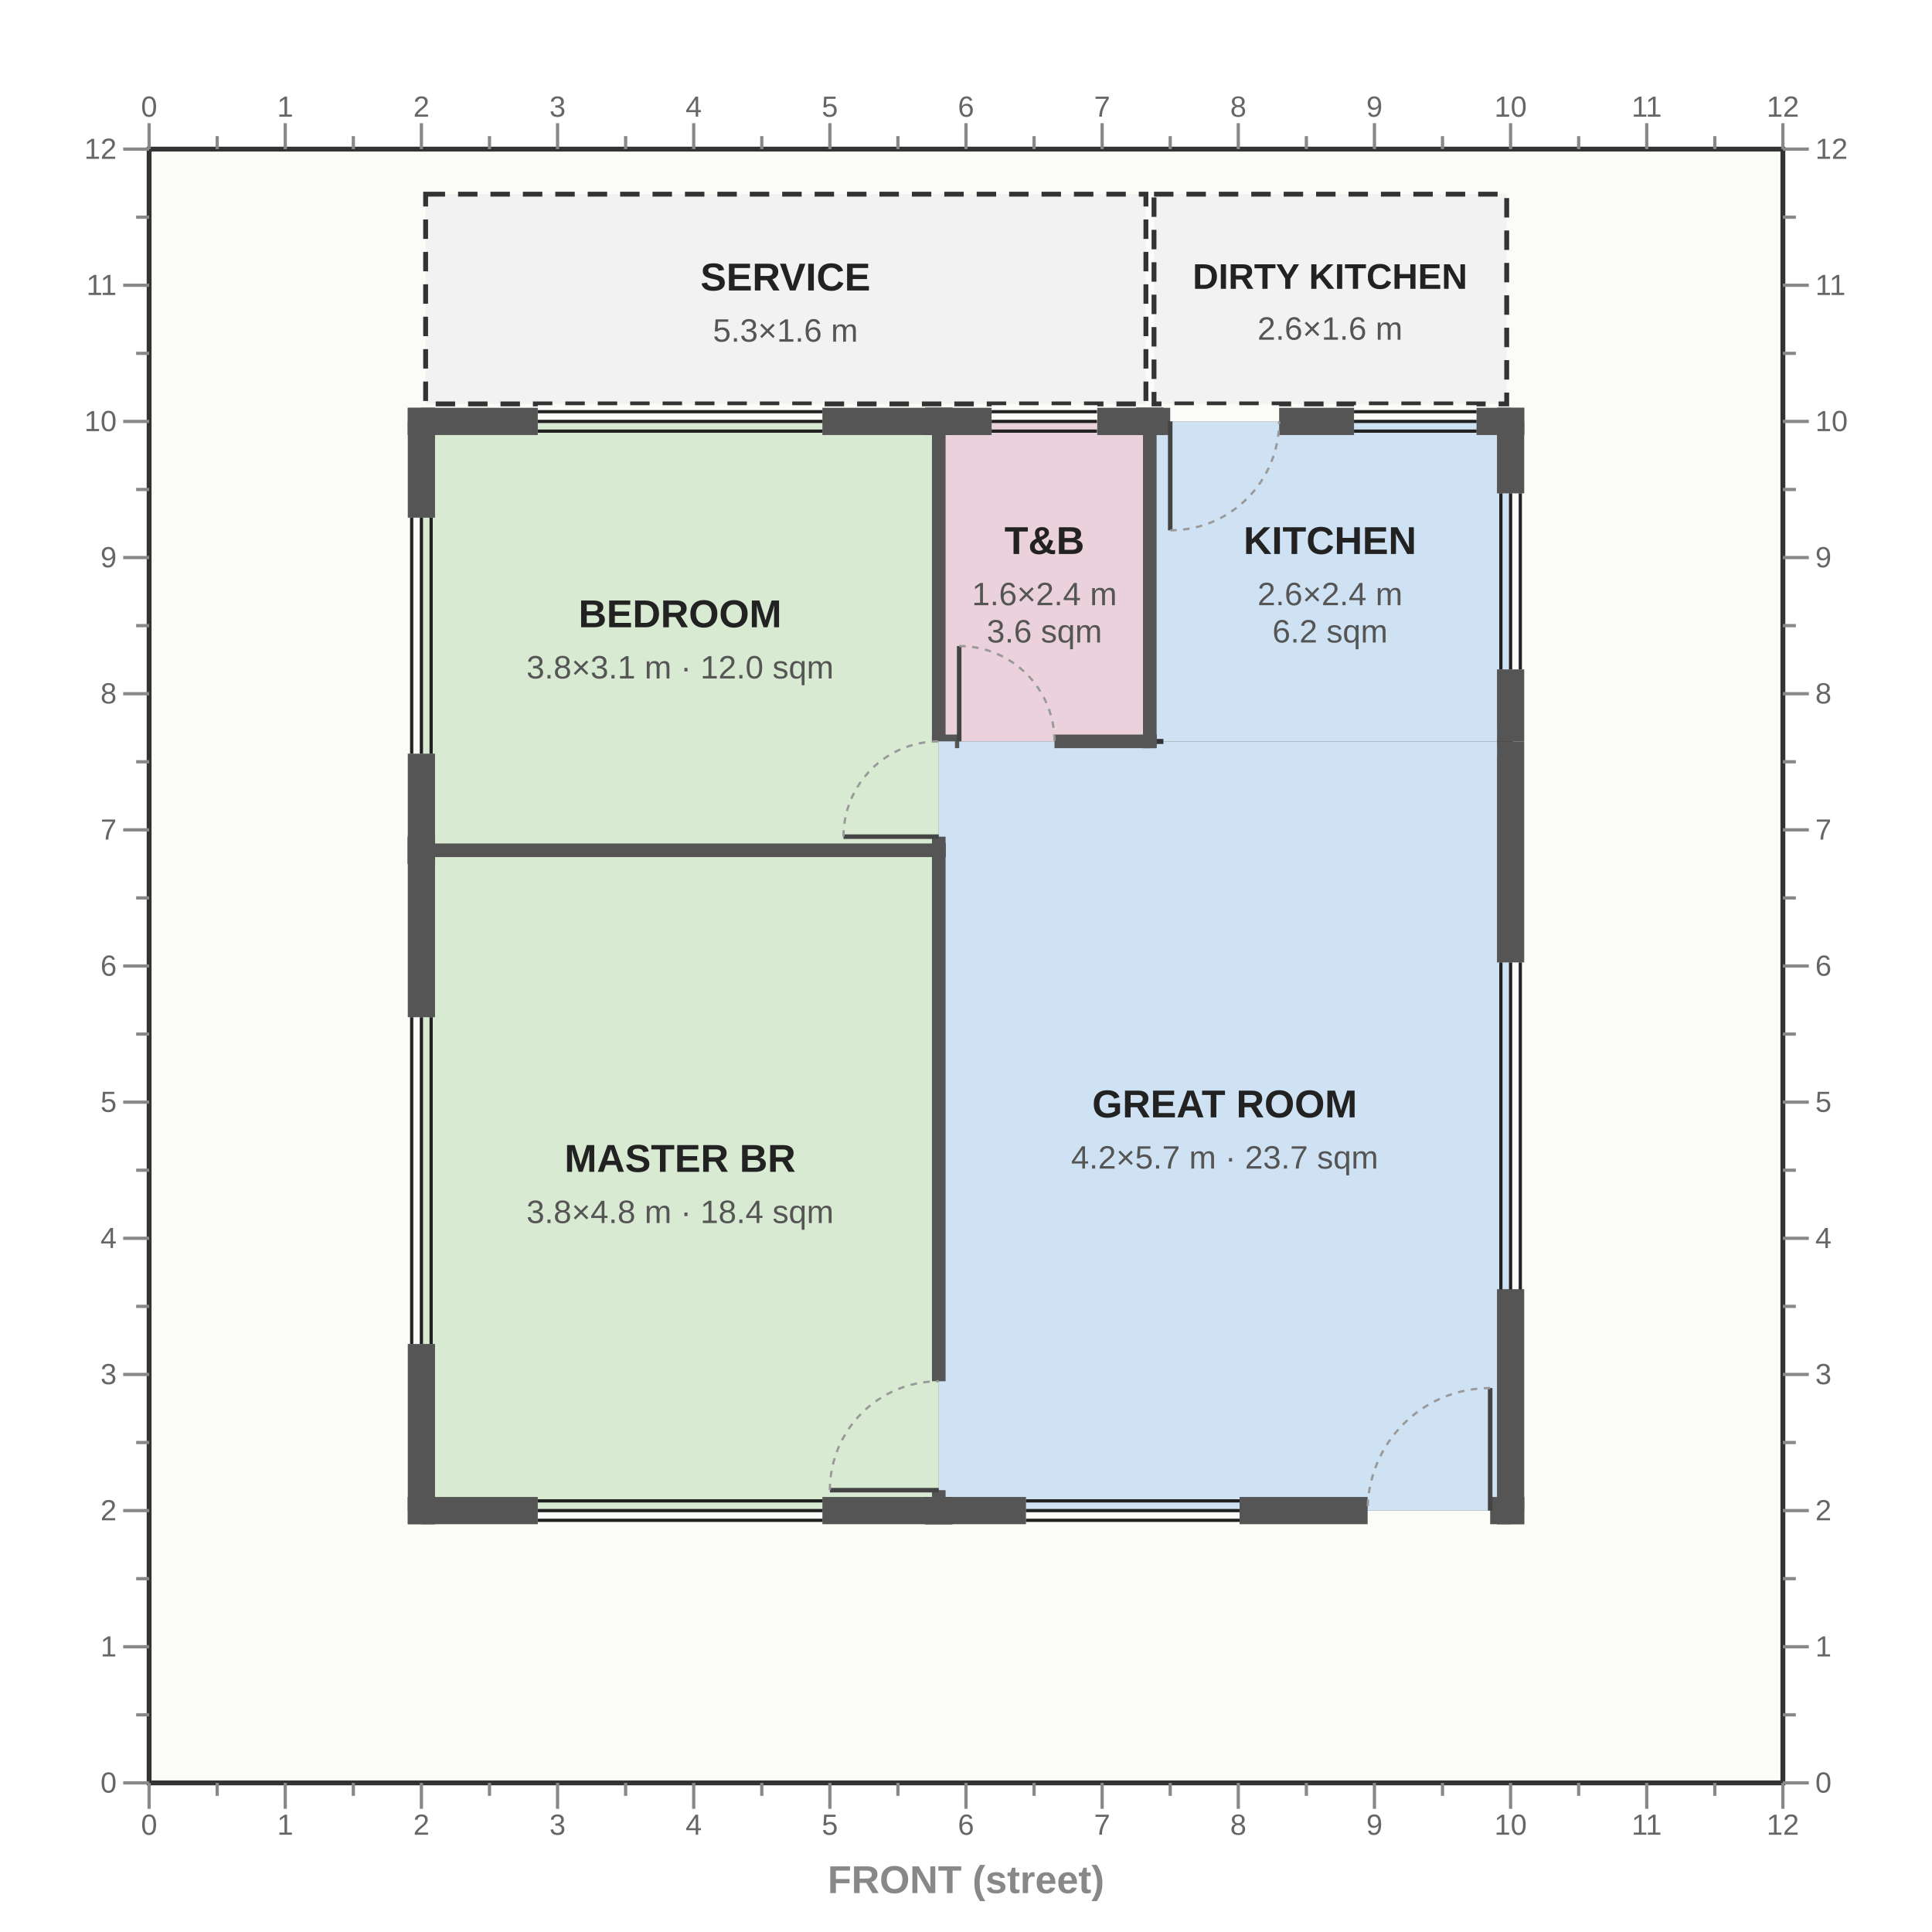
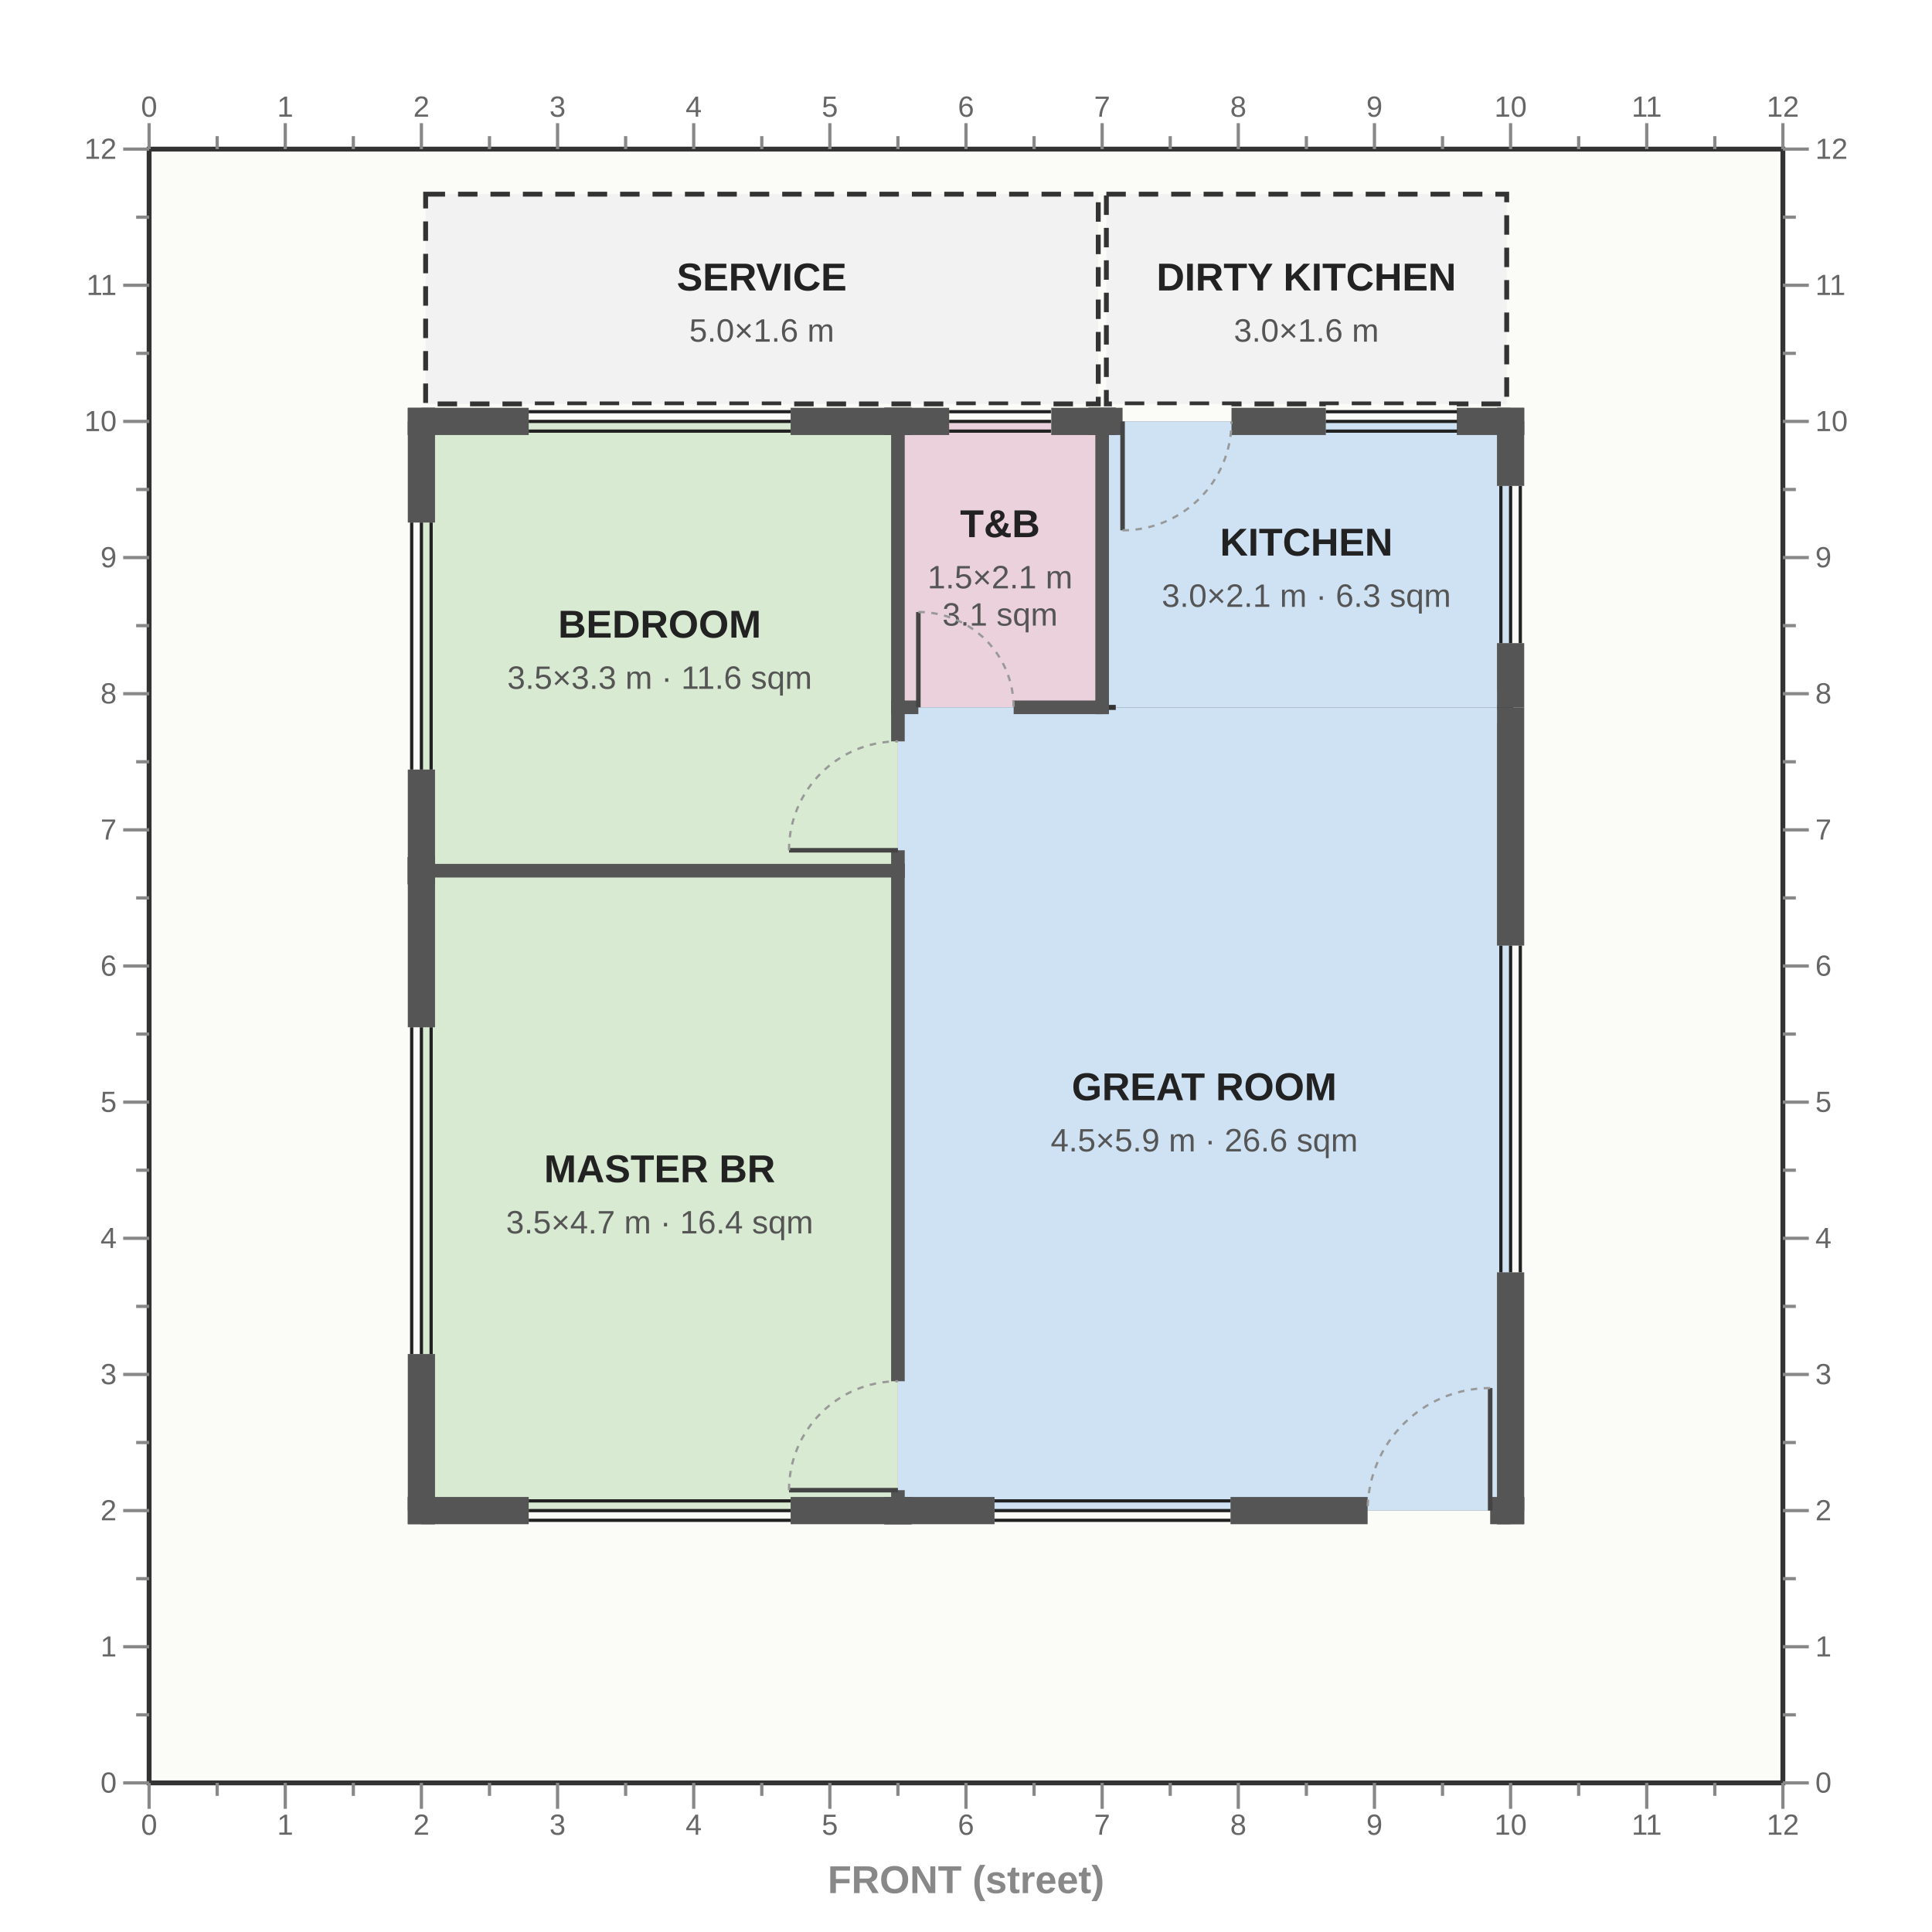
<svg xmlns="http://www.w3.org/2000/svg" width="596" height="596" viewBox="0 0 596 596">
  <rect x="0" y="0" width="596" height="596" fill="white" />
  <rect x="46.0" y="46.0" width="504.0" height="504.0" fill="#fbfbf7" stroke="#333" stroke-width="1.5" />
  <line x1="46.0" y1="46.0" x2="46.0" y2="38.0" stroke="#888" stroke-width="1" />
  <line x1="46.0" y1="550.0" x2="46.0" y2="558.0" stroke="#888" stroke-width="1" />
  <text x="46.0" y="36.0" text-anchor="middle" font-family="Arial" font-size="9" fill="#666">0</text>
  <text x="46.0" y="566.0" text-anchor="middle" font-family="Arial" font-size="9" fill="#666">0</text>
  <line x1="67.0" y1="46.0" x2="67.0" y2="42.0" stroke="#888" stroke-width="1" />
  <line x1="67.0" y1="550.0" x2="67.0" y2="554.0" stroke="#888" stroke-width="1" />
  <line x1="88.0" y1="46.0" x2="88.0" y2="38.0" stroke="#888" stroke-width="1" />
  <line x1="88.0" y1="550.0" x2="88.0" y2="558.0" stroke="#888" stroke-width="1" />
  <text x="88.0" y="36.0" text-anchor="middle" font-family="Arial" font-size="9" fill="#666">1</text>
  <text x="88.0" y="566.0" text-anchor="middle" font-family="Arial" font-size="9" fill="#666">1</text>
  <line x1="109.0" y1="46.0" x2="109.0" y2="42.0" stroke="#888" stroke-width="1" />
  <line x1="109.0" y1="550.0" x2="109.0" y2="554.0" stroke="#888" stroke-width="1" />
  <line x1="130.0" y1="46.0" x2="130.0" y2="38.0" stroke="#888" stroke-width="1" />
  <line x1="130.0" y1="550.0" x2="130.0" y2="558.0" stroke="#888" stroke-width="1" />
  <text x="130.0" y="36.0" text-anchor="middle" font-family="Arial" font-size="9" fill="#666">2</text>
  <text x="130.0" y="566.0" text-anchor="middle" font-family="Arial" font-size="9" fill="#666">2</text>
  <line x1="151.0" y1="46.0" x2="151.0" y2="42.0" stroke="#888" stroke-width="1" />
  <line x1="151.0" y1="550.0" x2="151.0" y2="554.0" stroke="#888" stroke-width="1" />
  <line x1="172.0" y1="46.0" x2="172.0" y2="38.0" stroke="#888" stroke-width="1" />
  <line x1="172.0" y1="550.0" x2="172.0" y2="558.0" stroke="#888" stroke-width="1" />
  <text x="172.0" y="36.0" text-anchor="middle" font-family="Arial" font-size="9" fill="#666">3</text>
  <text x="172.0" y="566.0" text-anchor="middle" font-family="Arial" font-size="9" fill="#666">3</text>
  <line x1="193.0" y1="46.0" x2="193.0" y2="42.0" stroke="#888" stroke-width="1" />
  <line x1="193.0" y1="550.0" x2="193.0" y2="554.0" stroke="#888" stroke-width="1" />
  <line x1="214.0" y1="46.0" x2="214.0" y2="38.0" stroke="#888" stroke-width="1" />
  <line x1="214.0" y1="550.0" x2="214.0" y2="558.0" stroke="#888" stroke-width="1" />
  <text x="214.0" y="36.0" text-anchor="middle" font-family="Arial" font-size="9" fill="#666">4</text>
  <text x="214.0" y="566.0" text-anchor="middle" font-family="Arial" font-size="9" fill="#666">4</text>
  <line x1="235.0" y1="46.0" x2="235.0" y2="42.0" stroke="#888" stroke-width="1" />
  <line x1="235.0" y1="550.0" x2="235.0" y2="554.0" stroke="#888" stroke-width="1" />
  <line x1="256.0" y1="46.0" x2="256.0" y2="38.0" stroke="#888" stroke-width="1" />
  <line x1="256.0" y1="550.0" x2="256.0" y2="558.0" stroke="#888" stroke-width="1" />
  <text x="256.0" y="36.0" text-anchor="middle" font-family="Arial" font-size="9" fill="#666">5</text>
  <text x="256.0" y="566.0" text-anchor="middle" font-family="Arial" font-size="9" fill="#666">5</text>
  <line x1="277.0" y1="46.0" x2="277.0" y2="42.0" stroke="#888" stroke-width="1" />
  <line x1="277.0" y1="550.0" x2="277.0" y2="554.0" stroke="#888" stroke-width="1" />
  <line x1="298.0" y1="46.0" x2="298.0" y2="38.0" stroke="#888" stroke-width="1" />
  <line x1="298.0" y1="550.0" x2="298.0" y2="558.0" stroke="#888" stroke-width="1" />
  <text x="298.0" y="36.0" text-anchor="middle" font-family="Arial" font-size="9" fill="#666">6</text>
  <text x="298.0" y="566.0" text-anchor="middle" font-family="Arial" font-size="9" fill="#666">6</text>
  <line x1="319.0" y1="46.0" x2="319.0" y2="42.0" stroke="#888" stroke-width="1" />
  <line x1="319.0" y1="550.0" x2="319.0" y2="554.0" stroke="#888" stroke-width="1" />
  <line x1="340.0" y1="46.0" x2="340.0" y2="38.0" stroke="#888" stroke-width="1" />
  <line x1="340.0" y1="550.0" x2="340.0" y2="558.0" stroke="#888" stroke-width="1" />
  <text x="340.0" y="36.0" text-anchor="middle" font-family="Arial" font-size="9" fill="#666">7</text>
  <text x="340.0" y="566.0" text-anchor="middle" font-family="Arial" font-size="9" fill="#666">7</text>
  <line x1="361.0" y1="46.0" x2="361.0" y2="42.0" stroke="#888" stroke-width="1" />
  <line x1="361.0" y1="550.0" x2="361.0" y2="554.0" stroke="#888" stroke-width="1" />
  <line x1="382.0" y1="46.0" x2="382.0" y2="38.0" stroke="#888" stroke-width="1" />
  <line x1="382.0" y1="550.0" x2="382.0" y2="558.0" stroke="#888" stroke-width="1" />
  <text x="382.0" y="36.0" text-anchor="middle" font-family="Arial" font-size="9" fill="#666">8</text>
  <text x="382.0" y="566.0" text-anchor="middle" font-family="Arial" font-size="9" fill="#666">8</text>
  <line x1="403.0" y1="46.0" x2="403.0" y2="42.0" stroke="#888" stroke-width="1" />
  <line x1="403.0" y1="550.0" x2="403.0" y2="554.0" stroke="#888" stroke-width="1" />
  <line x1="424.0" y1="46.0" x2="424.0" y2="38.0" stroke="#888" stroke-width="1" />
  <line x1="424.0" y1="550.0" x2="424.0" y2="558.0" stroke="#888" stroke-width="1" />
  <text x="424.0" y="36.0" text-anchor="middle" font-family="Arial" font-size="9" fill="#666">9</text>
  <text x="424.0" y="566.0" text-anchor="middle" font-family="Arial" font-size="9" fill="#666">9</text>
  <line x1="445.0" y1="46.0" x2="445.0" y2="42.0" stroke="#888" stroke-width="1" />
  <line x1="445.0" y1="550.0" x2="445.0" y2="554.0" stroke="#888" stroke-width="1" />
  <line x1="466.0" y1="46.0" x2="466.0" y2="38.0" stroke="#888" stroke-width="1" />
  <line x1="466.0" y1="550.0" x2="466.0" y2="558.0" stroke="#888" stroke-width="1" />
  <text x="466.0" y="36.0" text-anchor="middle" font-family="Arial" font-size="9" fill="#666">10</text>
  <text x="466.0" y="566.0" text-anchor="middle" font-family="Arial" font-size="9" fill="#666">10</text>
  <line x1="487.0" y1="46.0" x2="487.0" y2="42.0" stroke="#888" stroke-width="1" />
  <line x1="487.0" y1="550.0" x2="487.0" y2="554.0" stroke="#888" stroke-width="1" />
  <line x1="508.0" y1="46.0" x2="508.0" y2="38.0" stroke="#888" stroke-width="1" />
  <line x1="508.0" y1="550.0" x2="508.0" y2="558.0" stroke="#888" stroke-width="1" />
  <text x="508.0" y="36.0" text-anchor="middle" font-family="Arial" font-size="9" fill="#666">11</text>
  <text x="508.0" y="566.0" text-anchor="middle" font-family="Arial" font-size="9" fill="#666">11</text>
  <line x1="529.0" y1="46.0" x2="529.0" y2="42.0" stroke="#888" stroke-width="1" />
  <line x1="529.0" y1="550.0" x2="529.0" y2="554.0" stroke="#888" stroke-width="1" />
  <line x1="550.0" y1="46.0" x2="550.0" y2="38.0" stroke="#888" stroke-width="1" />
  <line x1="550.0" y1="550.0" x2="550.0" y2="558.0" stroke="#888" stroke-width="1" />
  <text x="550.0" y="36.0" text-anchor="middle" font-family="Arial" font-size="9" fill="#666">12</text>
  <text x="550.0" y="566.0" text-anchor="middle" font-family="Arial" font-size="9" fill="#666">12</text>
  <line x1="46.0" y1="550.0" x2="38.0" y2="550.0" stroke="#888" stroke-width="1" />
  <line x1="550.0" y1="550.0" x2="558.0" y2="550.0" stroke="#888" stroke-width="1" />
  <text x="36.0" y="553.0" text-anchor="end" font-family="Arial" font-size="9" fill="#666">0</text>
  <text x="560.0" y="553.0" text-anchor="start" font-family="Arial" font-size="9" fill="#666">0</text>
  <line x1="46.0" y1="529.0" x2="42.0" y2="529.0" stroke="#888" stroke-width="1" />
  <line x1="550.0" y1="529.0" x2="554.0" y2="529.0" stroke="#888" stroke-width="1" />
  <line x1="46.0" y1="508.0" x2="38.0" y2="508.0" stroke="#888" stroke-width="1" />
  <line x1="550.0" y1="508.0" x2="558.0" y2="508.0" stroke="#888" stroke-width="1" />
  <text x="36.0" y="511.0" text-anchor="end" font-family="Arial" font-size="9" fill="#666">1</text>
  <text x="560.0" y="511.0" text-anchor="start" font-family="Arial" font-size="9" fill="#666">1</text>
  <line x1="46.0" y1="487.0" x2="42.0" y2="487.0" stroke="#888" stroke-width="1" />
  <line x1="550.0" y1="487.0" x2="554.0" y2="487.0" stroke="#888" stroke-width="1" />
  <line x1="46.0" y1="466.0" x2="38.0" y2="466.0" stroke="#888" stroke-width="1" />
  <line x1="550.0" y1="466.0" x2="558.0" y2="466.0" stroke="#888" stroke-width="1" />
  <text x="36.0" y="469.0" text-anchor="end" font-family="Arial" font-size="9" fill="#666">2</text>
  <text x="560.0" y="469.0" text-anchor="start" font-family="Arial" font-size="9" fill="#666">2</text>
  <line x1="46.0" y1="445.0" x2="42.0" y2="445.0" stroke="#888" stroke-width="1" />
  <line x1="550.0" y1="445.0" x2="554.0" y2="445.0" stroke="#888" stroke-width="1" />
  <line x1="46.0" y1="424.0" x2="38.0" y2="424.0" stroke="#888" stroke-width="1" />
  <line x1="550.0" y1="424.0" x2="558.0" y2="424.0" stroke="#888" stroke-width="1" />
  <text x="36.0" y="427.0" text-anchor="end" font-family="Arial" font-size="9" fill="#666">3</text>
  <text x="560.0" y="427.0" text-anchor="start" font-family="Arial" font-size="9" fill="#666">3</text>
  <line x1="46.0" y1="403.0" x2="42.0" y2="403.0" stroke="#888" stroke-width="1" />
  <line x1="550.0" y1="403.0" x2="554.0" y2="403.0" stroke="#888" stroke-width="1" />
  <line x1="46.0" y1="382.0" x2="38.0" y2="382.0" stroke="#888" stroke-width="1" />
  <line x1="550.0" y1="382.0" x2="558.0" y2="382.0" stroke="#888" stroke-width="1" />
  <text x="36.0" y="385.0" text-anchor="end" font-family="Arial" font-size="9" fill="#666">4</text>
  <text x="560.0" y="385.0" text-anchor="start" font-family="Arial" font-size="9" fill="#666">4</text>
  <line x1="46.0" y1="361.0" x2="42.0" y2="361.0" stroke="#888" stroke-width="1" />
  <line x1="550.0" y1="361.0" x2="554.0" y2="361.0" stroke="#888" stroke-width="1" />
  <line x1="46.0" y1="340.0" x2="38.0" y2="340.0" stroke="#888" stroke-width="1" />
  <line x1="550.0" y1="340.0" x2="558.0" y2="340.0" stroke="#888" stroke-width="1" />
  <text x="36.0" y="343.0" text-anchor="end" font-family="Arial" font-size="9" fill="#666">5</text>
  <text x="560.0" y="343.0" text-anchor="start" font-family="Arial" font-size="9" fill="#666">5</text>
  <line x1="46.0" y1="319.0" x2="42.0" y2="319.0" stroke="#888" stroke-width="1" />
  <line x1="550.0" y1="319.0" x2="554.0" y2="319.0" stroke="#888" stroke-width="1" />
  <line x1="46.0" y1="298.0" x2="38.0" y2="298.0" stroke="#888" stroke-width="1" />
  <line x1="550.0" y1="298.0" x2="558.0" y2="298.0" stroke="#888" stroke-width="1" />
  <text x="36.0" y="301.0" text-anchor="end" font-family="Arial" font-size="9" fill="#666">6</text>
  <text x="560.0" y="301.0" text-anchor="start" font-family="Arial" font-size="9" fill="#666">6</text>
  <line x1="46.0" y1="277.0" x2="42.0" y2="277.0" stroke="#888" stroke-width="1" />
  <line x1="550.0" y1="277.0" x2="554.0" y2="277.0" stroke="#888" stroke-width="1" />
  <line x1="46.0" y1="256.0" x2="38.0" y2="256.0" stroke="#888" stroke-width="1" />
  <line x1="550.0" y1="256.0" x2="558.0" y2="256.0" stroke="#888" stroke-width="1" />
  <text x="36.0" y="259.0" text-anchor="end" font-family="Arial" font-size="9" fill="#666">7</text>
  <text x="560.0" y="259.0" text-anchor="start" font-family="Arial" font-size="9" fill="#666">7</text>
  <line x1="46.0" y1="235.0" x2="42.0" y2="235.0" stroke="#888" stroke-width="1" />
  <line x1="550.0" y1="235.0" x2="554.0" y2="235.0" stroke="#888" stroke-width="1" />
  <line x1="46.0" y1="214.0" x2="38.0" y2="214.0" stroke="#888" stroke-width="1" />
  <line x1="550.0" y1="214.0" x2="558.0" y2="214.0" stroke="#888" stroke-width="1" />
  <text x="36.0" y="217.0" text-anchor="end" font-family="Arial" font-size="9" fill="#666">8</text>
  <text x="560.0" y="217.0" text-anchor="start" font-family="Arial" font-size="9" fill="#666">8</text>
  <line x1="46.0" y1="193.0" x2="42.0" y2="193.0" stroke="#888" stroke-width="1" />
  <line x1="550.0" y1="193.0" x2="554.0" y2="193.0" stroke="#888" stroke-width="1" />
  <line x1="46.0" y1="172.0" x2="38.0" y2="172.0" stroke="#888" stroke-width="1" />
  <line x1="550.0" y1="172.0" x2="558.0" y2="172.0" stroke="#888" stroke-width="1" />
  <text x="36.0" y="175.0" text-anchor="end" font-family="Arial" font-size="9" fill="#666">9</text>
  <text x="560.0" y="175.0" text-anchor="start" font-family="Arial" font-size="9" fill="#666">9</text>
  <line x1="46.0" y1="151.0" x2="42.0" y2="151.0" stroke="#888" stroke-width="1" />
  <line x1="550.0" y1="151.0" x2="554.0" y2="151.0" stroke="#888" stroke-width="1" />
  <line x1="46.0" y1="130.0" x2="38.0" y2="130.0" stroke="#888" stroke-width="1" />
  <line x1="550.0" y1="130.0" x2="558.0" y2="130.0" stroke="#888" stroke-width="1" />
  <text x="36.0" y="133.0" text-anchor="end" font-family="Arial" font-size="9" fill="#666">10</text>
  <text x="560.0" y="133.0" text-anchor="start" font-family="Arial" font-size="9" fill="#666">10</text>
  <line x1="46.0" y1="109.0" x2="42.0" y2="109.0" stroke="#888" stroke-width="1" />
  <line x1="550.0" y1="109.0" x2="554.0" y2="109.0" stroke="#888" stroke-width="1" />
  <line x1="46.0" y1="88.0" x2="38.0" y2="88.0" stroke="#888" stroke-width="1" />
  <line x1="550.0" y1="88.0" x2="558.0" y2="88.0" stroke="#888" stroke-width="1" />
  <text x="36.0" y="91.0" text-anchor="end" font-family="Arial" font-size="9" fill="#666">11</text>
  <text x="560.0" y="91.0" text-anchor="start" font-family="Arial" font-size="9" fill="#666">11</text>
  <line x1="46.0" y1="67.0" x2="42.0" y2="67.0" stroke="#888" stroke-width="1" />
  <line x1="550.0" y1="67.0" x2="554.0" y2="67.0" stroke="#888" stroke-width="1" />
  <line x1="46.0" y1="46.0" x2="38.0" y2="46.0" stroke="#888" stroke-width="1" />
  <line x1="550.0" y1="46.0" x2="558.0" y2="46.0" stroke="#888" stroke-width="1" />
  <text x="36.0" y="49.0" text-anchor="end" font-family="Arial" font-size="9" fill="#666">12</text>
  <text x="560.0" y="49.0" text-anchor="start" font-family="Arial" font-size="9" fill="#666">12</text>
  <rect x="130.0" y="130.0" width="336.0" height="336.0" fill="none" stroke="#9aa" stroke-width="1" stroke-dasharray="3 3" />
-   <rect x="356.0" y="59.9" width="108.8" height="64.7" fill="#f2f2f2" stroke="#333" stroke-width="1.5" stroke-dasharray="6 4" />
-   <text x="410.3" y="89.1" text-anchor="middle" font-family="Arial" font-size="11" font-weight="bold" fill="#222">DIRTY KITCHEN</text>
-   <text x="410.3" y="104.8" text-anchor="middle" font-family="Arial" font-size="10" fill="#555">2.6×1.6 m</text>
-   <rect x="131.3" y="59.9" width="222.2" height="64.7" fill="#f2f2f2" stroke="#333" stroke-width="1.5" stroke-dasharray="6 4" />
-   <text x="242.3" y="89.6" text-anchor="middle" font-family="Arial" font-size="12" font-weight="bold" fill="#222">SERVICE</text>
-   <text x="242.3" y="105.4" text-anchor="middle" font-family="Arial" font-size="10" fill="#555">5.3×1.6 m</text>
-   <rect x="130.0" y="262.3" width="159.6" height="203.7" fill="#d9ead3" stroke="#333" stroke-width="1.5" />
-   <text x="209.8" y="361.5" text-anchor="middle" font-family="Arial" font-size="12" font-weight="bold" fill="#222">MASTER BR</text>
-   <text x="209.8" y="377.3" text-anchor="middle" font-family="Arial" font-size="10" fill="#555">3.8×4.8 m · 18.4 sqm</text>
-   <rect x="130.0" y="130.0" width="159.6" height="132.3" fill="#d9ead3" stroke="#333" stroke-width="1.5" />
-   <text x="209.8" y="193.5" text-anchor="middle" font-family="Arial" font-size="12" font-weight="bold" fill="#222">BEDROOM</text>
-   <text x="209.8" y="209.3" text-anchor="middle" font-family="Arial" font-size="10" fill="#555">3.8×3.1 m · 12.0 sqm</text>
-   <rect x="289.6" y="130.0" width="65.1" height="98.7" fill="#ead1dc" stroke="#333" stroke-width="1.5" />
-   <text x="322.2" y="170.9" text-anchor="middle" font-family="Arial" font-size="12" font-weight="bold" fill="#222">T&amp;B</text>
-   <text x="322.2" y="186.7" text-anchor="middle" font-family="Arial" font-size="10" fill="#555">1.6×2.4 m</text>
-   <text x="322.2" y="198.2" text-anchor="middle" font-family="Arial" font-size="10" fill="#555">3.6 sqm</text>
-   <rect x="289.6" y="228.7" width="176.4" height="237.3" fill="#cfe2f3" stroke="#333" stroke-width="1.5" />
-   <text x="377.8" y="344.7" text-anchor="middle" font-family="Arial" font-size="12" font-weight="bold" fill="#222">GREAT ROOM</text>
-   <text x="377.8" y="360.5" text-anchor="middle" font-family="Arial" font-size="10" fill="#555">4.2×5.7 m · 23.7 sqm</text>
-   <rect x="354.7" y="130.0" width="111.3" height="98.7" fill="#cfe2f3" stroke="#333" stroke-width="1.5" />
-   <text x="410.3" y="170.9" text-anchor="middle" font-family="Arial" font-size="12" font-weight="bold" fill="#222">KITCHEN</text>
-   <text x="410.3" y="186.7" text-anchor="middle" font-family="Arial" font-size="10" fill="#555">2.6×2.4 m</text>
-   <text x="410.3" y="198.2" text-anchor="middle" font-family="Arial" font-size="10" fill="#555">6.2 sqm</text>
+   <rect x="341.3" y="59.9" width="123.5" height="64.7" fill="#f2f2f2" stroke="#333" stroke-width="1.5" stroke-dasharray="6 4" />
+   <text x="403.0" y="89.6" text-anchor="middle" font-family="Arial" font-size="12" font-weight="bold" fill="#222">DIRTY KITCHEN</text>
+   <text x="403.0" y="105.4" text-anchor="middle" font-family="Arial" font-size="10" fill="#555">3.0×1.6 m</text>
+   <rect x="131.3" y="59.9" width="207.5" height="64.7" fill="#f2f2f2" stroke="#333" stroke-width="1.5" stroke-dasharray="6 4" />
+   <text x="235.0" y="89.6" text-anchor="middle" font-family="Arial" font-size="12" font-weight="bold" fill="#222">SERVICE</text>
+   <text x="235.0" y="105.4" text-anchor="middle" font-family="Arial" font-size="10" fill="#555">5.0×1.6 m</text>
+   <rect x="130.0" y="268.6" width="147.0" height="197.4" fill="#d9ead3" stroke="#333" stroke-width="1.5" />
+   <text x="203.5" y="364.7" text-anchor="middle" font-family="Arial" font-size="12" font-weight="bold" fill="#222">MASTER BR</text>
+   <text x="203.5" y="380.5" text-anchor="middle" font-family="Arial" font-size="10" fill="#555">3.5×4.7 m · 16.4 sqm</text>
+   <rect x="130.0" y="130.0" width="147.0" height="138.6" fill="#d9ead3" stroke="#333" stroke-width="1.5" />
+   <text x="203.5" y="196.7" text-anchor="middle" font-family="Arial" font-size="12" font-weight="bold" fill="#222">BEDROOM</text>
+   <text x="203.5" y="212.5" text-anchor="middle" font-family="Arial" font-size="10" fill="#555">3.5×3.3 m · 11.6 sqm</text>
+   <rect x="277.0" y="130.0" width="63.0" height="88.2" fill="#ead1dc" stroke="#333" stroke-width="1.5" />
+   <text x="308.5" y="165.7" text-anchor="middle" font-family="Arial" font-size="12" font-weight="bold" fill="#222">T&amp;B</text>
+   <text x="308.5" y="181.5" text-anchor="middle" font-family="Arial" font-size="10" fill="#555">1.5×2.1 m</text>
+   <text x="308.5" y="193.0" text-anchor="middle" font-family="Arial" font-size="10" fill="#555">3.1 sqm</text>
+   <rect x="277.0" y="218.2" width="189.0" height="247.8" fill="#cfe2f3" stroke="#333" stroke-width="1.5" />
+   <text x="371.5" y="339.4" text-anchor="middle" font-family="Arial" font-size="12" font-weight="bold" fill="#222">GREAT ROOM</text>
+   <text x="371.5" y="355.2" text-anchor="middle" font-family="Arial" font-size="10" fill="#555">4.5×5.9 m · 26.6 sqm</text>
+   <rect x="340.0" y="130.0" width="126.0" height="88.2" fill="#cfe2f3" stroke="#333" stroke-width="1.5" />
+   <text x="403.0" y="171.4" text-anchor="middle" font-family="Arial" font-size="12" font-weight="bold" fill="#222">KITCHEN</text>
+   <text x="403.0" y="187.2" text-anchor="middle" font-family="Arial" font-size="10" fill="#555">3.0×2.1 m · 6.3 sqm</text>
  <text x="298.0" y="584.0" text-anchor="middle" font-family="Arial" font-size="12" font-weight="bold" fill="#888">FRONT (street)</text>
-   <rect x="130.00" y="260.20" width="159.60" height="4.20" fill="#555" stroke="none" />
-   <rect x="287.50" y="262.30" width="4.20" height="203.70" fill="#555" stroke="none" />
-   <rect x="287.50" y="130.00" width="4.20" height="98.70" fill="#555" stroke="none" />
-   <rect x="287.50" y="228.70" width="4.20" height="33.60" fill="#555" stroke="none" />
-   <rect x="289.60" y="226.60" width="65.10" height="4.20" fill="#555" stroke="none" />
-   <rect x="352.60" y="130.00" width="4.20" height="98.70" fill="#555" stroke="none" />
-   <rect x="130.00" y="461.80" width="159.60" height="8.40" fill="#555" stroke="none" />
-   <rect x="125.80" y="262.30" width="8.40" height="203.70" fill="#555" stroke="none" />
-   <rect x="130.00" y="125.80" width="159.60" height="8.40" fill="#555" stroke="none" />
-   <rect x="125.80" y="130.00" width="8.40" height="132.30" fill="#555" stroke="none" />
-   <rect x="289.60" y="125.80" width="65.10" height="8.40" fill="#555" stroke="none" />
-   <rect x="289.60" y="461.80" width="176.40" height="8.40" fill="#555" stroke="none" />
-   <rect x="461.80" y="228.70" width="8.40" height="237.30" fill="#555" stroke="none" />
-   <rect x="354.70" y="125.80" width="111.30" height="8.40" fill="#555" stroke="none" />
-   <rect x="461.80" y="130.00" width="8.40" height="98.70" fill="#555" stroke="none" />
-   <rect x="125.80" y="258.10" width="8.40" height="8.40" fill="#555" stroke="none" />
-   <rect x="287.50" y="260.20" width="4.20" height="4.20" fill="#555" stroke="none" />
-   <rect x="285.40" y="461.80" width="8.40" height="8.40" fill="#555" stroke="none" />
-   <rect x="287.50" y="260.20" width="4.20" height="4.20" fill="#555" stroke="none" />
-   <rect x="287.50" y="226.60" width="4.20" height="4.20" fill="#555" stroke="none" />
-   <rect x="285.40" y="125.80" width="8.40" height="8.40" fill="#555" stroke="none" />
-   <rect x="287.50" y="260.20" width="4.20" height="4.20" fill="#555" stroke="none" />
-   <rect x="287.50" y="226.60" width="4.20" height="4.20" fill="#555" stroke="none" />
-   <rect x="287.50" y="226.60" width="4.20" height="4.20" fill="#555" stroke="none" />
-   <rect x="352.60" y="226.60" width="4.20" height="4.20" fill="#555" stroke="none" />
-   <rect x="352.60" y="226.60" width="4.20" height="4.20" fill="#555" stroke="none" />
-   <rect x="350.50" y="125.80" width="8.40" height="8.40" fill="#555" stroke="none" />
+   <rect x="130.00" y="266.50" width="147.00" height="4.20" fill="#555" stroke="none" />
+   <rect x="274.90" y="268.60" width="4.20" height="197.40" fill="#555" stroke="none" />
+   <rect x="274.90" y="130.00" width="4.20" height="88.20" fill="#555" stroke="none" />
+   <rect x="274.90" y="218.20" width="4.20" height="50.40" fill="#555" stroke="none" />
+   <rect x="277.00" y="216.10" width="63.00" height="4.20" fill="#555" stroke="none" />
+   <rect x="337.90" y="130.00" width="4.20" height="88.20" fill="#555" stroke="none" />
+   <rect x="130.00" y="461.80" width="147.00" height="8.40" fill="#555" stroke="none" />
+   <rect x="125.80" y="268.60" width="8.40" height="197.40" fill="#555" stroke="none" />
+   <rect x="130.00" y="125.80" width="147.00" height="8.40" fill="#555" stroke="none" />
+   <rect x="125.80" y="130.00" width="8.40" height="138.60" fill="#555" stroke="none" />
+   <rect x="277.00" y="125.80" width="63.00" height="8.40" fill="#555" stroke="none" />
+   <rect x="277.00" y="461.80" width="189.00" height="8.40" fill="#555" stroke="none" />
+   <rect x="461.80" y="218.20" width="8.40" height="247.80" fill="#555" stroke="none" />
+   <rect x="340.00" y="125.80" width="126.00" height="8.40" fill="#555" stroke="none" />
+   <rect x="461.80" y="130.00" width="8.40" height="88.20" fill="#555" stroke="none" />
+   <rect x="125.80" y="264.40" width="8.40" height="8.40" fill="#555" stroke="none" />
+   <rect x="274.90" y="266.50" width="4.20" height="4.20" fill="#555" stroke="none" />
+   <rect x="272.80" y="461.80" width="8.40" height="8.40" fill="#555" stroke="none" />
+   <rect x="274.90" y="266.50" width="4.20" height="4.20" fill="#555" stroke="none" />
+   <rect x="274.90" y="216.10" width="4.20" height="4.20" fill="#555" stroke="none" />
+   <rect x="272.80" y="125.80" width="8.40" height="8.40" fill="#555" stroke="none" />
+   <rect x="274.90" y="266.50" width="4.20" height="4.20" fill="#555" stroke="none" />
+   <rect x="274.90" y="216.10" width="4.20" height="4.20" fill="#555" stroke="none" />
+   <rect x="274.90" y="216.10" width="4.20" height="4.20" fill="#555" stroke="none" />
+   <rect x="337.90" y="216.10" width="4.20" height="4.20" fill="#555" stroke="none" />
+   <rect x="337.90" y="216.10" width="4.20" height="4.20" fill="#555" stroke="none" />
+   <rect x="335.80" y="125.80" width="8.40" height="8.40" fill="#555" stroke="none" />
  <rect x="125.80" y="461.80" width="8.40" height="8.40" fill="#555" stroke="none" />
-   <rect x="285.40" y="461.80" width="8.40" height="8.40" fill="#555" stroke="none" />
+   <rect x="272.80" y="461.80" width="8.40" height="8.40" fill="#555" stroke="none" />
  <rect x="125.80" y="461.80" width="8.40" height="8.40" fill="#555" stroke="none" />
-   <rect x="125.80" y="258.10" width="8.40" height="8.40" fill="#555" stroke="none" />
+   <rect x="125.80" y="264.40" width="8.40" height="8.40" fill="#555" stroke="none" />
  <rect x="125.80" y="125.80" width="8.40" height="8.40" fill="#555" stroke="none" />
-   <rect x="285.40" y="125.80" width="8.40" height="8.40" fill="#555" stroke="none" />
-   <rect x="125.80" y="258.10" width="8.40" height="8.40" fill="#555" stroke="none" />
+   <rect x="272.80" y="125.80" width="8.40" height="8.40" fill="#555" stroke="none" />
+   <rect x="125.80" y="264.40" width="8.40" height="8.40" fill="#555" stroke="none" />
  <rect x="125.80" y="125.80" width="8.40" height="8.40" fill="#555" stroke="none" />
-   <rect x="285.40" y="125.80" width="8.40" height="8.40" fill="#555" stroke="none" />
-   <rect x="350.50" y="125.80" width="8.40" height="8.40" fill="#555" stroke="none" />
-   <rect x="285.40" y="461.80" width="8.40" height="8.40" fill="#555" stroke="none" />
+   <rect x="272.80" y="125.80" width="8.40" height="8.40" fill="#555" stroke="none" />
+   <rect x="335.80" y="125.80" width="8.40" height="8.40" fill="#555" stroke="none" />
+   <rect x="272.80" y="461.80" width="8.40" height="8.40" fill="#555" stroke="none" />
  <rect x="461.80" y="461.80" width="8.40" height="8.40" fill="#555" stroke="none" />
  <rect x="461.80" y="461.80" width="8.40" height="8.40" fill="#555" stroke="none" />
-   <rect x="350.50" y="125.80" width="8.40" height="8.40" fill="#555" stroke="none" />
+   <rect x="335.80" y="125.80" width="8.40" height="8.40" fill="#555" stroke="none" />
  <rect x="461.80" y="125.80" width="8.40" height="8.40" fill="#555" stroke="none" />
  <rect x="461.80" y="125.80" width="8.40" height="8.40" fill="#555" stroke="none" />
-   <rect x="358.9" y="223.7" width="102.9" height="5.0" fill="#cfe2f3" stroke="none" />
-   <rect x="358.9" y="228.7" width="102.9" height="5.0" fill="#cfe2f3" stroke="none" />
-   <rect x="284.6" y="426.1" width="5.0" height="33.6" fill="#d9ead3" stroke="none" />
-   <rect x="289.6" y="426.1" width="5.0" height="33.6" fill="#cfe2f3" stroke="none" />
-   <line x1="289.6" y1="459.7" x2="256.0" y2="459.7" stroke="#444" stroke-width="1.4" />
-   <path d="M 256.0 459.7 A 33.6 33.6 0 0 1 289.6 426.1" fill="none" stroke="#999" stroke-width="0.7" stroke-dasharray="2 2" />
-   <rect x="284.6" y="228.7" width="5.0" height="29.4" fill="#d9ead3" stroke="none" />
-   <rect x="289.6" y="228.7" width="5.0" height="29.4" fill="#cfe2f3" stroke="none" />
-   <line x1="289.6" y1="258.1" x2="260.2" y2="258.1" stroke="#444" stroke-width="1.4" />
-   <path d="M 260.2 258.1 A 29.4 29.4 0 0 1 289.6 228.7" fill="none" stroke="#999" stroke-width="0.7" stroke-dasharray="2 2" />
-   <rect x="295.9" y="223.7" width="29.4" height="5.0" fill="#ead1dc" stroke="none" />
-   <rect x="295.9" y="228.7" width="29.4" height="5.0" fill="#cfe2f3" stroke="none" />
-   <line x1="295.9" y1="228.7" x2="295.9" y2="199.3" stroke="#444" stroke-width="1.4" />
-   <path d="M 295.9 199.3 A 29.4 29.4 0 0 1 325.3 228.7" fill="none" stroke="#999" stroke-width="0.7" stroke-dasharray="2 2" />
+   <rect x="344.2" y="213.2" width="117.6" height="5.0" fill="#cfe2f3" stroke="none" />
+   <rect x="344.2" y="218.2" width="117.6" height="5.0" fill="#cfe2f3" stroke="none" />
+   <rect x="272.0" y="426.1" width="5.0" height="33.6" fill="#d9ead3" stroke="none" />
+   <rect x="277.0" y="426.1" width="5.0" height="33.6" fill="#cfe2f3" stroke="none" />
+   <line x1="277.0" y1="459.7" x2="243.4" y2="459.7" stroke="#444" stroke-width="1.4" />
+   <path d="M 243.4 459.7 A 33.6 33.6 0 0 1 277.0 426.1" fill="none" stroke="#999" stroke-width="0.7" stroke-dasharray="2 2" />
+   <rect x="272.0" y="228.7" width="5.0" height="33.6" fill="#d9ead3" stroke="none" />
+   <rect x="277.0" y="228.7" width="5.0" height="33.6" fill="#cfe2f3" stroke="none" />
+   <line x1="277.0" y1="262.3" x2="243.4" y2="262.3" stroke="#444" stroke-width="1.4" />
+   <path d="M 243.4 262.3 A 33.6 33.6 0 0 1 277.0 228.7" fill="none" stroke="#999" stroke-width="0.7" stroke-dasharray="2 2" />
+   <rect x="283.3" y="213.2" width="29.4" height="5.0" fill="#ead1dc" stroke="none" />
+   <rect x="283.3" y="218.2" width="29.4" height="5.0" fill="#cfe2f3" stroke="none" />
+   <line x1="283.3" y1="218.2" x2="283.3" y2="188.8" stroke="#444" stroke-width="1.4" />
+   <path d="M 283.3 188.8 A 29.4 29.4 0 0 1 312.7 218.2" fill="none" stroke="#999" stroke-width="0.7" stroke-dasharray="2 2" />
  <rect x="421.9" y="461.0" width="37.8" height="5.0" fill="#cfe2f3" stroke="none" />
  <rect x="421.9" y="466.0" width="37.8" height="5.0" fill="#fbfbf7" stroke="none" />
  <line x1="459.7" y1="466.0" x2="459.7" y2="428.2" stroke="#444" stroke-width="1.4" />
  <path d="M 459.7 428.2 A 37.8 37.8 0 0 0 421.9 466.0" fill="none" stroke="#999" stroke-width="0.7" stroke-dasharray="2 2" />
-   <rect x="361.0" y="130.0" width="33.6" height="5.0" fill="#cfe2f3" stroke="none" />
-   <rect x="361.0" y="125.0" width="33.6" height="5.0" fill="#fbfbf7" stroke="none" />
-   <line x1="361.0" y1="130.0" x2="361.0" y2="163.6" stroke="#444" stroke-width="1.4" />
-   <path d="M 361.0 163.6 A 33.6 33.6 0 0 0 394.6 130.0" fill="none" stroke="#999" stroke-width="0.7" stroke-dasharray="2 2" />
-   <rect x="130.0" y="313.8" width="5.0" height="100.8" fill="#d9ead3" stroke="none" />
-   <rect x="125.0" y="313.8" width="5.0" height="100.8" fill="#fbfbf7" stroke="none" />
-   <line x1="127.0" y1="414.6" x2="127.0" y2="313.8" stroke="#222" stroke-width="1.0" />
-   <line x1="130.0" y1="414.6" x2="130.0" y2="313.8" stroke="#222" stroke-width="1.0" />
-   <line x1="133.0" y1="414.6" x2="133.0" y2="313.8" stroke="#222" stroke-width="1.0" />
-   <rect x="165.9" y="461.0" width="87.8" height="5.0" fill="#d9ead3" stroke="none" />
-   <rect x="165.9" y="466.0" width="87.8" height="5.0" fill="#fbfbf7" stroke="none" />
-   <line x1="165.9" y1="463.0" x2="253.7" y2="463.0" stroke="#222" stroke-width="1.0" />
-   <line x1="165.9" y1="466.0" x2="253.7" y2="466.0" stroke="#222" stroke-width="1.0" />
-   <line x1="165.9" y1="469.0" x2="253.7" y2="469.0" stroke="#222" stroke-width="1.0" />
-   <rect x="165.9" y="130.0" width="87.8" height="5.0" fill="#d9ead3" stroke="none" />
-   <rect x="165.9" y="125.0" width="87.8" height="5.0" fill="#fbfbf7" stroke="none" />
-   <line x1="165.9" y1="127.0" x2="253.7" y2="127.0" stroke="#222" stroke-width="1.0" />
-   <line x1="165.9" y1="130.0" x2="253.7" y2="130.0" stroke="#222" stroke-width="1.0" />
-   <line x1="165.9" y1="133.0" x2="253.7" y2="133.0" stroke="#222" stroke-width="1.0" />
-   <rect x="130.0" y="159.7" width="5.0" height="72.8" fill="#d9ead3" stroke="none" />
-   <rect x="125.0" y="159.7" width="5.0" height="72.8" fill="#fbfbf7" stroke="none" />
-   <line x1="127.0" y1="232.5" x2="127.0" y2="159.7" stroke="#222" stroke-width="1.0" />
-   <line x1="130.0" y1="232.5" x2="130.0" y2="159.7" stroke="#222" stroke-width="1.0" />
-   <line x1="133.0" y1="232.5" x2="133.0" y2="159.7" stroke="#222" stroke-width="1.0" />
-   <rect x="305.9" y="130.0" width="32.6" height="5.0" fill="#ead1dc" stroke="none" />
-   <rect x="305.9" y="125.0" width="32.6" height="5.0" fill="#fbfbf7" stroke="none" />
-   <line x1="305.9" y1="127.0" x2="338.4" y2="127.0" stroke="#222" stroke-width="1.0" />
-   <line x1="305.9" y1="130.0" x2="338.4" y2="130.0" stroke="#222" stroke-width="1.0" />
-   <line x1="305.9" y1="133.0" x2="338.4" y2="133.0" stroke="#222" stroke-width="1.0" />
-   <rect x="461.0" y="296.9" width="5.0" height="100.8" fill="#cfe2f3" stroke="none" />
-   <rect x="466.0" y="296.9" width="5.0" height="100.8" fill="#fbfbf7" stroke="none" />
-   <line x1="463.0" y1="397.8" x2="463.0" y2="296.9" stroke="#222" stroke-width="1.0" />
-   <line x1="466.0" y1="397.8" x2="466.0" y2="296.9" stroke="#222" stroke-width="1.0" />
-   <line x1="469.0" y1="397.8" x2="469.0" y2="296.9" stroke="#222" stroke-width="1.0" />
-   <rect x="316.5" y="461.0" width="65.9" height="5.0" fill="#cfe2f3" stroke="none" />
-   <rect x="316.5" y="466.0" width="65.9" height="5.0" fill="#fbfbf7" stroke="none" />
-   <line x1="316.5" y1="463.0" x2="382.4" y2="463.0" stroke="#222" stroke-width="1.0" />
-   <line x1="316.5" y1="466.0" x2="382.4" y2="466.0" stroke="#222" stroke-width="1.0" />
-   <line x1="316.5" y1="469.0" x2="382.4" y2="469.0" stroke="#222" stroke-width="1.0" />
-   <rect x="461.0" y="152.2" width="5.0" height="54.3" fill="#cfe2f3" stroke="none" />
-   <rect x="466.0" y="152.2" width="5.0" height="54.3" fill="#fbfbf7" stroke="none" />
-   <line x1="463.0" y1="206.5" x2="463.0" y2="152.2" stroke="#222" stroke-width="1.0" />
-   <line x1="466.0" y1="206.5" x2="466.0" y2="152.2" stroke="#222" stroke-width="1.0" />
-   <line x1="469.0" y1="206.5" x2="469.0" y2="152.2" stroke="#222" stroke-width="1.0" />
-   <rect x="417.7" y="130.0" width="37.8" height="5.0" fill="#cfe2f3" stroke="none" />
-   <rect x="417.7" y="125.0" width="37.8" height="5.0" fill="#fbfbf7" stroke="none" />
-   <line x1="417.7" y1="127.0" x2="455.5" y2="127.0" stroke="#222" stroke-width="1.0" />
-   <line x1="417.7" y1="130.0" x2="455.5" y2="130.0" stroke="#222" stroke-width="1.0" />
-   <line x1="417.7" y1="133.0" x2="455.5" y2="133.0" stroke="#222" stroke-width="1.0" />
+   <rect x="346.3" y="130.0" width="33.6" height="5.0" fill="#cfe2f3" stroke="none" />
+   <rect x="346.3" y="125.0" width="33.6" height="5.0" fill="#fbfbf7" stroke="none" />
+   <line x1="346.3" y1="130.0" x2="346.3" y2="163.6" stroke="#444" stroke-width="1.4" />
+   <path d="M 346.3 163.6 A 33.6 33.6 0 0 0 379.9 130.0" fill="none" stroke="#999" stroke-width="0.7" stroke-dasharray="2 2" />
+   <rect x="130.0" y="316.9" width="5.0" height="100.8" fill="#d9ead3" stroke="none" />
+   <rect x="125.0" y="316.9" width="5.0" height="100.8" fill="#fbfbf7" stroke="none" />
+   <line x1="127.0" y1="417.7" x2="127.0" y2="316.9" stroke="#222" stroke-width="1.0" />
+   <line x1="130.0" y1="417.7" x2="130.0" y2="316.9" stroke="#222" stroke-width="1.0" />
+   <line x1="133.0" y1="417.7" x2="133.0" y2="316.9" stroke="#222" stroke-width="1.0" />
+   <rect x="163.1" y="461.0" width="80.8" height="5.0" fill="#d9ead3" stroke="none" />
+   <rect x="163.1" y="466.0" width="80.8" height="5.0" fill="#fbfbf7" stroke="none" />
+   <line x1="163.1" y1="463.0" x2="243.9" y2="463.0" stroke="#222" stroke-width="1.0" />
+   <line x1="163.1" y1="466.0" x2="243.9" y2="466.0" stroke="#222" stroke-width="1.0" />
+   <line x1="163.1" y1="469.0" x2="243.9" y2="469.0" stroke="#222" stroke-width="1.0" />
+   <rect x="163.1" y="130.0" width="80.8" height="5.0" fill="#d9ead3" stroke="none" />
+   <rect x="163.1" y="125.0" width="80.8" height="5.0" fill="#fbfbf7" stroke="none" />
+   <line x1="163.1" y1="127.0" x2="243.9" y2="127.0" stroke="#222" stroke-width="1.0" />
+   <line x1="163.1" y1="130.0" x2="243.9" y2="130.0" stroke="#222" stroke-width="1.0" />
+   <line x1="163.1" y1="133.0" x2="243.9" y2="133.0" stroke="#222" stroke-width="1.0" />
+   <rect x="130.0" y="161.2" width="5.0" height="76.2" fill="#d9ead3" stroke="none" />
+   <rect x="125.0" y="161.2" width="5.0" height="76.2" fill="#fbfbf7" stroke="none" />
+   <line x1="127.0" y1="237.4" x2="127.0" y2="161.2" stroke="#222" stroke-width="1.0" />
+   <line x1="130.0" y1="237.4" x2="130.0" y2="161.2" stroke="#222" stroke-width="1.0" />
+   <line x1="133.0" y1="237.4" x2="133.0" y2="161.2" stroke="#222" stroke-width="1.0" />
+   <rect x="292.8" y="130.0" width="31.5" height="5.0" fill="#ead1dc" stroke="none" />
+   <rect x="292.8" y="125.0" width="31.5" height="5.0" fill="#fbfbf7" stroke="none" />
+   <line x1="292.8" y1="127.0" x2="324.2" y2="127.0" stroke="#222" stroke-width="1.0" />
+   <line x1="292.8" y1="130.0" x2="324.2" y2="130.0" stroke="#222" stroke-width="1.0" />
+   <line x1="292.8" y1="133.0" x2="324.2" y2="133.0" stroke="#222" stroke-width="1.0" />
+   <rect x="461.0" y="291.7" width="5.0" height="100.8" fill="#cfe2f3" stroke="none" />
+   <rect x="466.0" y="291.7" width="5.0" height="100.8" fill="#fbfbf7" stroke="none" />
+   <line x1="463.0" y1="392.5" x2="463.0" y2="291.7" stroke="#222" stroke-width="1.0" />
+   <line x1="466.0" y1="392.5" x2="466.0" y2="291.7" stroke="#222" stroke-width="1.0" />
+   <line x1="469.0" y1="392.5" x2="469.0" y2="291.7" stroke="#222" stroke-width="1.0" />
+   <rect x="306.8" y="461.0" width="72.8" height="5.0" fill="#cfe2f3" stroke="none" />
+   <rect x="306.8" y="466.0" width="72.8" height="5.0" fill="#fbfbf7" stroke="none" />
+   <line x1="306.8" y1="463.0" x2="379.6" y2="463.0" stroke="#222" stroke-width="1.0" />
+   <line x1="306.8" y1="466.0" x2="379.6" y2="466.0" stroke="#222" stroke-width="1.0" />
+   <line x1="306.8" y1="469.0" x2="379.6" y2="469.0" stroke="#222" stroke-width="1.0" />
+   <rect x="461.0" y="149.9" width="5.0" height="48.5" fill="#cfe2f3" stroke="none" />
+   <rect x="466.0" y="149.9" width="5.0" height="48.5" fill="#fbfbf7" stroke="none" />
+   <line x1="463.0" y1="198.4" x2="463.0" y2="149.9" stroke="#222" stroke-width="1.0" />
+   <line x1="466.0" y1="198.4" x2="466.0" y2="149.9" stroke="#222" stroke-width="1.0" />
+   <line x1="469.0" y1="198.4" x2="469.0" y2="149.9" stroke="#222" stroke-width="1.0" />
+   <rect x="409.0" y="130.0" width="40.4" height="5.0" fill="#cfe2f3" stroke="none" />
+   <rect x="409.0" y="125.0" width="40.4" height="5.0" fill="#fbfbf7" stroke="none" />
+   <line x1="409.0" y1="127.0" x2="449.5" y2="127.0" stroke="#222" stroke-width="1.0" />
+   <line x1="409.0" y1="130.0" x2="449.5" y2="130.0" stroke="#222" stroke-width="1.0" />
+   <line x1="409.0" y1="133.0" x2="449.5" y2="133.0" stroke="#222" stroke-width="1.0" />
</svg>
